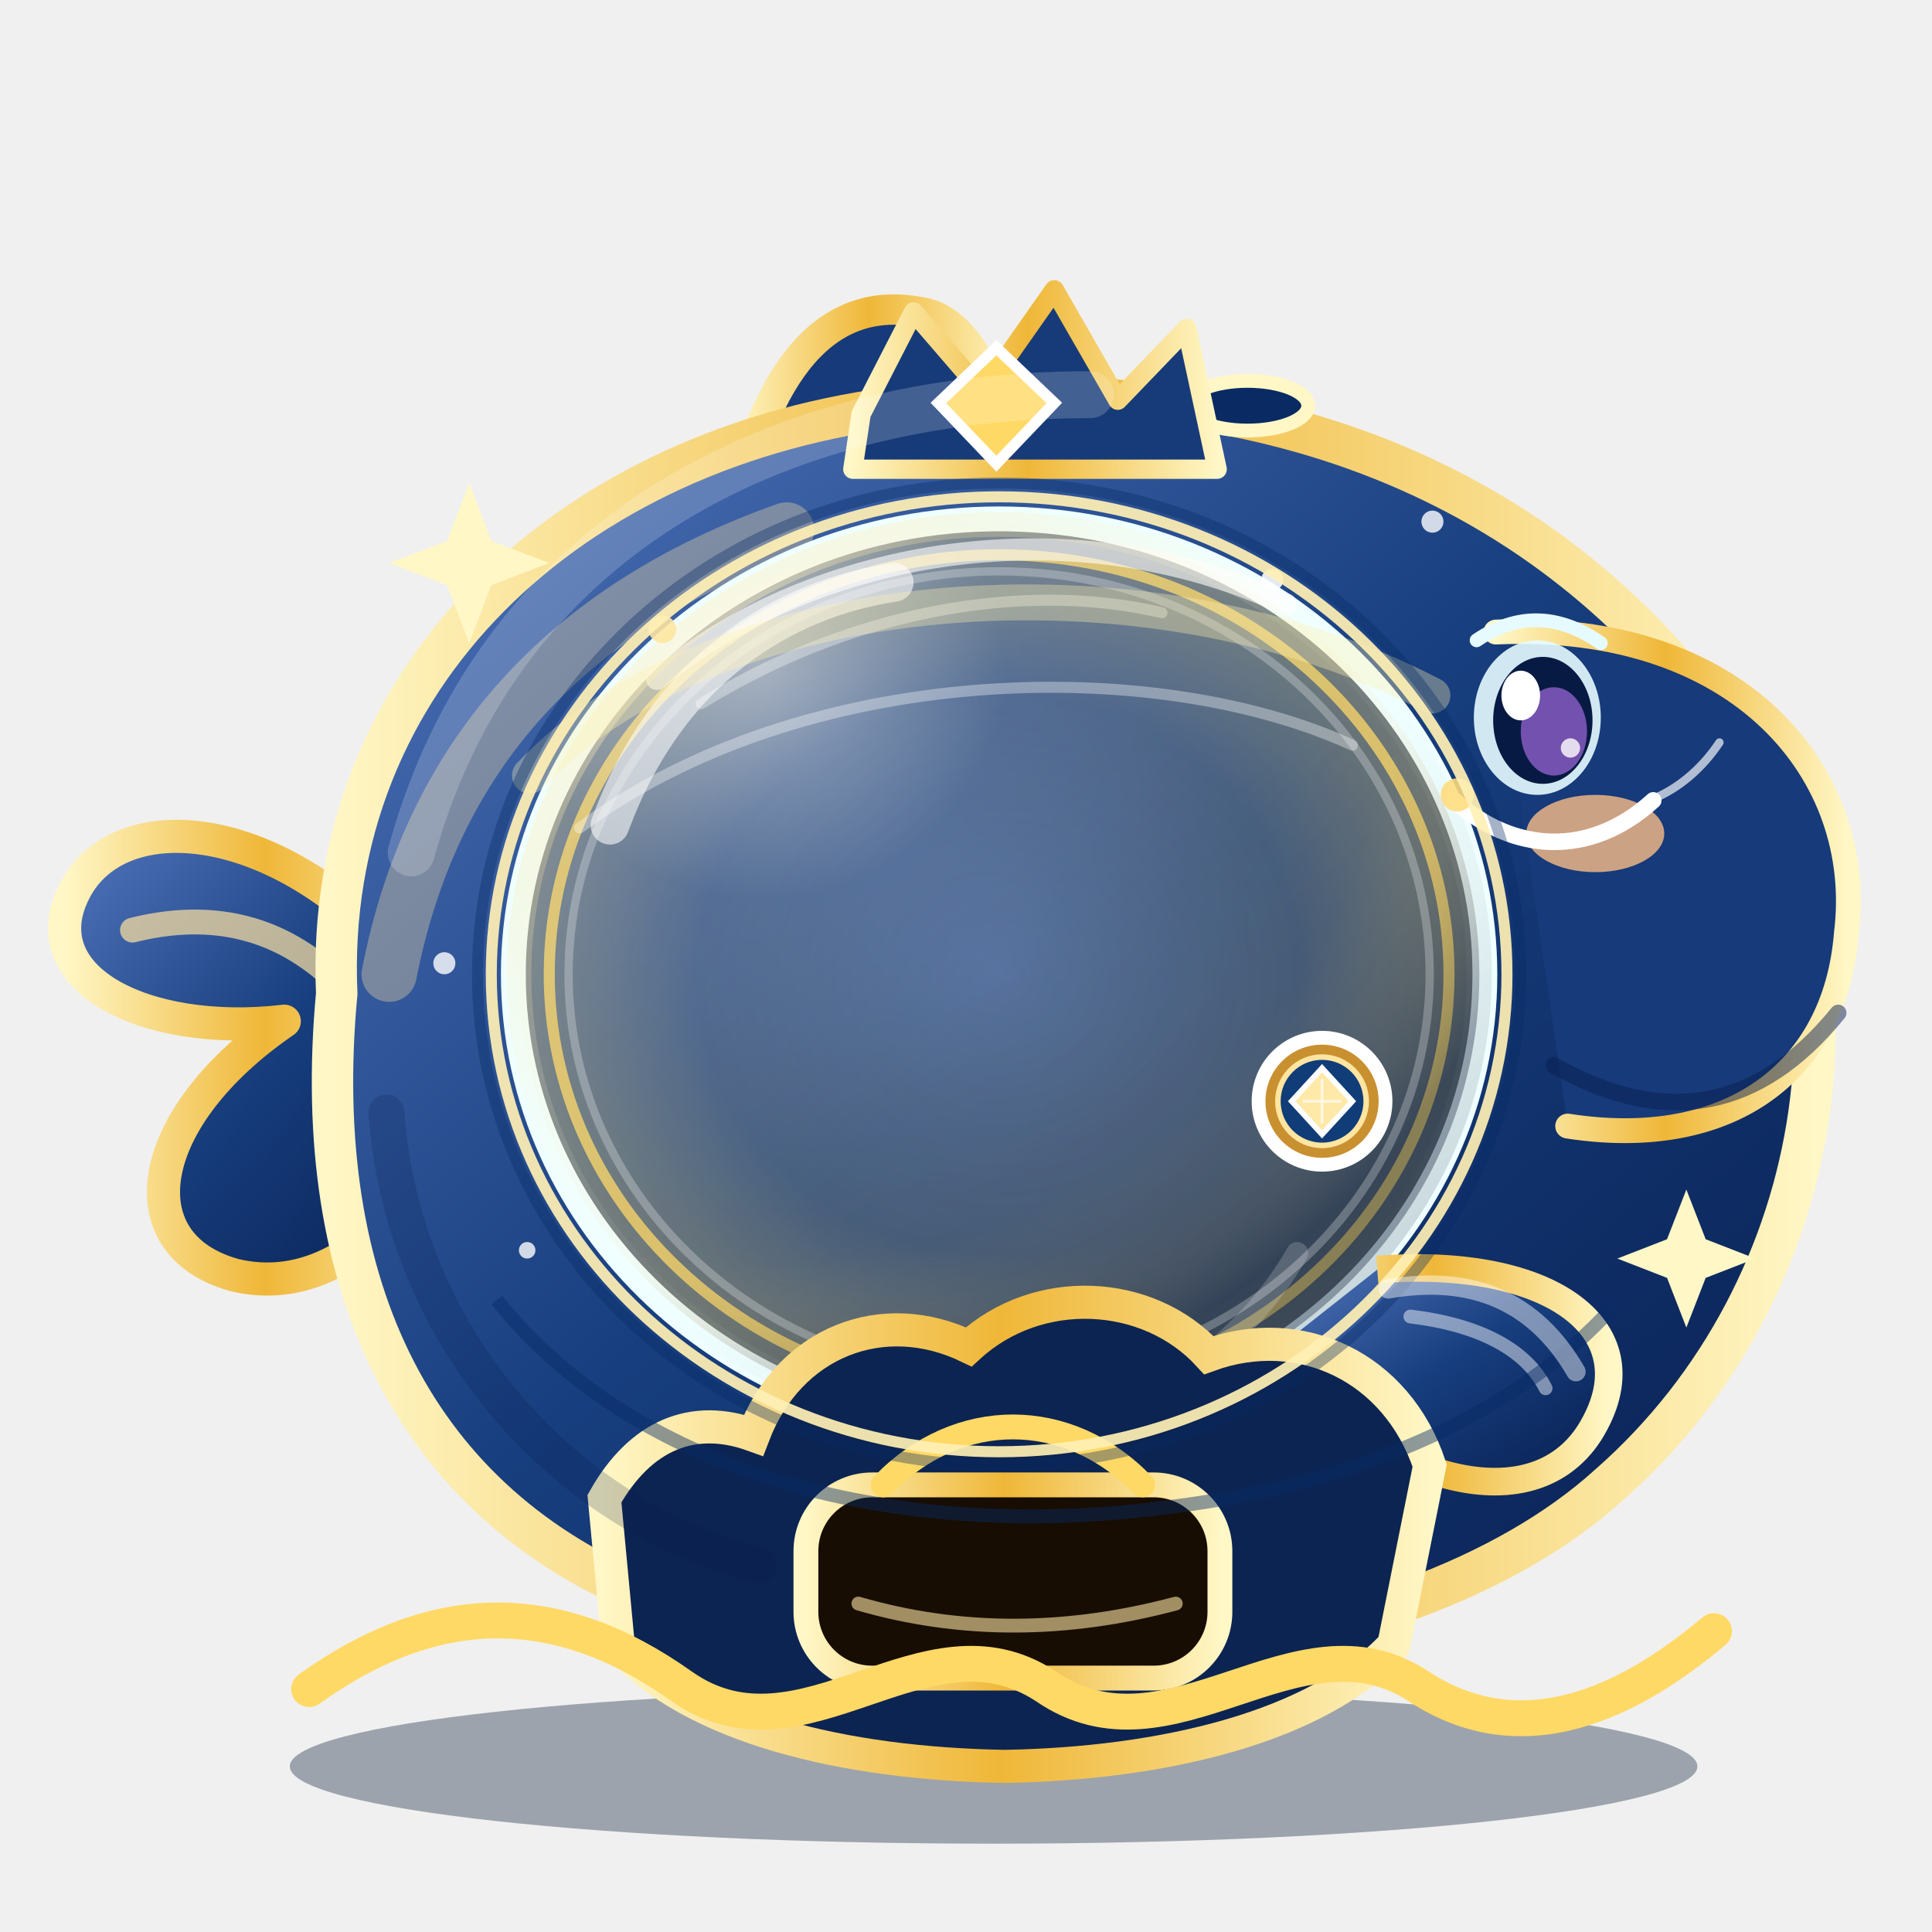
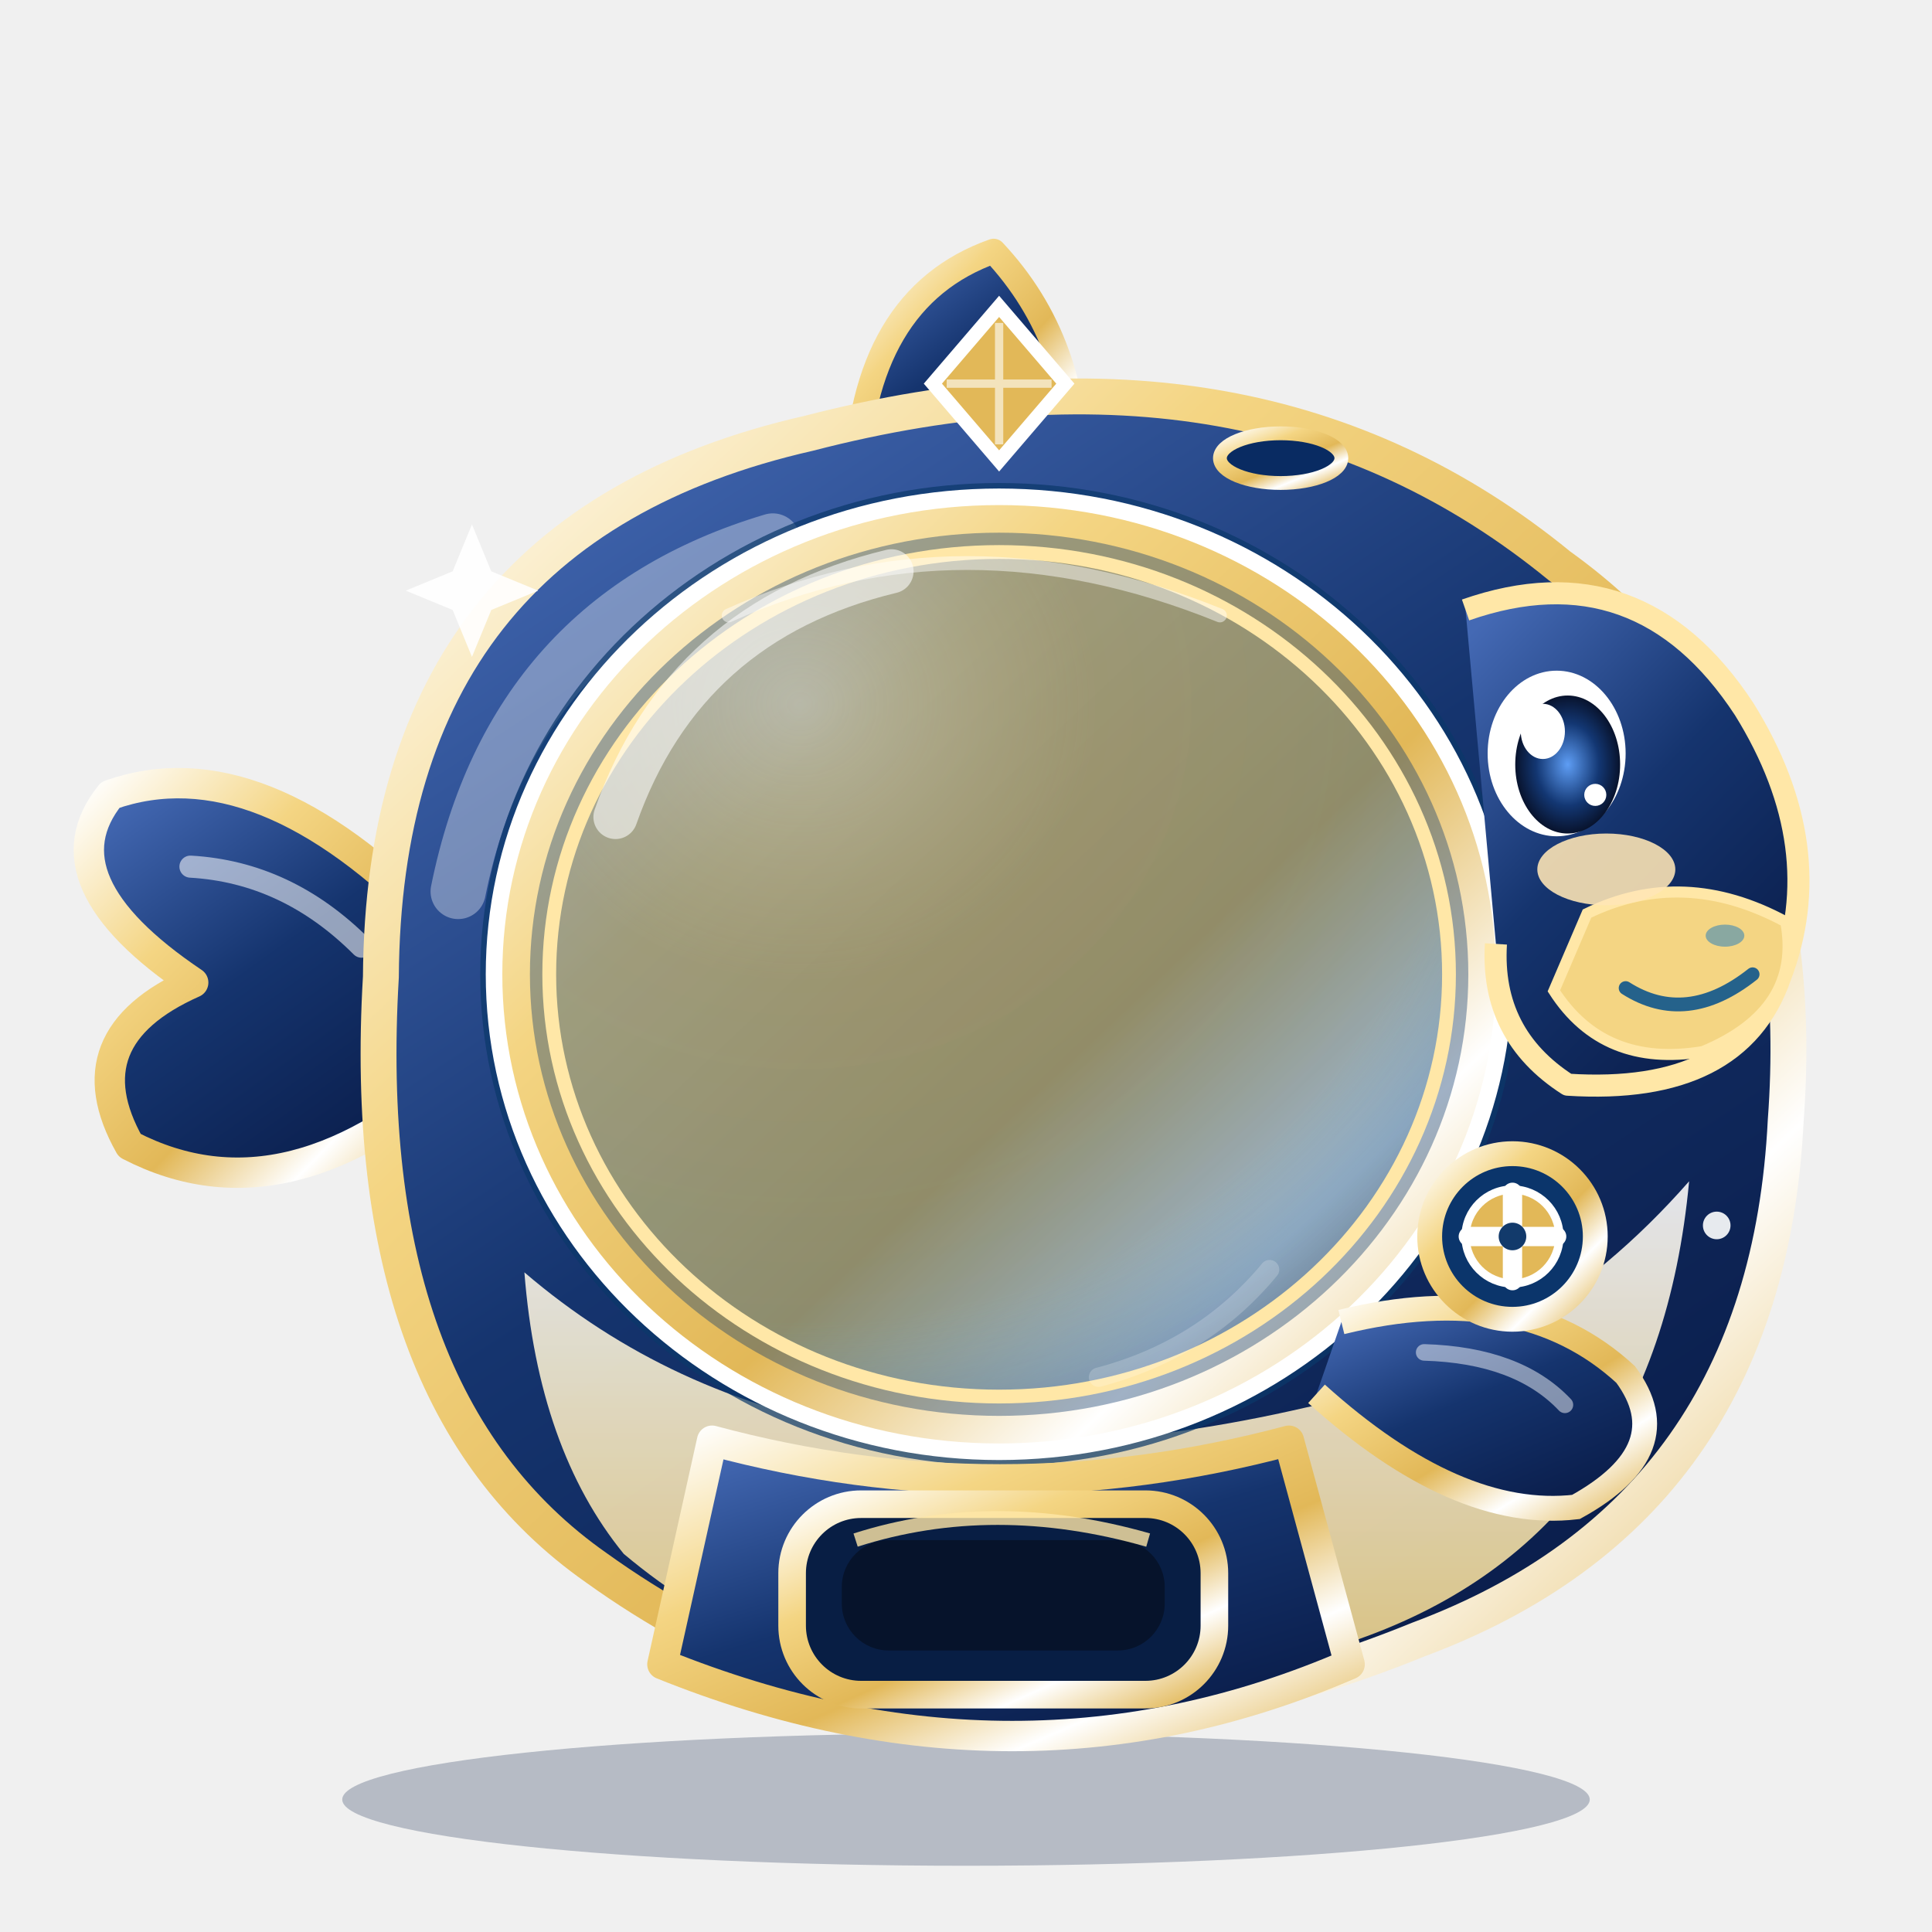
- <svg xmlns="http://www.w3.org/2000/svg" viewBox="0 0 700 700">
+ <svg xmlns="http://www.w3.org/2000/svg" viewBox="0 0 700 700" role="img" aria-label="ゴールドのジュエリーガチャクジラ">
  <defs>
-     <linearGradient id="body" x1="0" y1="0" x2="1" y2="1">
-       <stop stop-color="#5276bd" />
-       <stop offset=".48" stop-color="#173e7e" />
-       <stop offset="1" stop-color="#081f50" />
+     <linearGradient id="skin" x1=".13" y1="0" x2=".83" y2="1">
+       <stop stop-color="#4469b4" />
+       <stop offset=".46" stop-color="#15346e" />
+       <stop offset="1" stop-color="#091b47" />
    </linearGradient>
-     <linearGradient id="trim">
-       <stop stop-color="#fff7c6" />
-       <stop offset=".48" stop-color="#efb738" />
-       <stop offset="1" stop-color="#fff7c6" />
+     <linearGradient id="metal" x1="0" y1="0" x2="1" y2="1">
+       <stop stop-color="#fff" />
+       <stop offset=".3" stop-color="#f4d583" />
+       <stop offset=".58" stop-color="#e2b858" />
+       <stop offset=".78" stop-color="#fff" />
+       <stop offset="1" stop-color="#e2b858" />
    </linearGradient>
-     <radialGradient id="glass">
-       <stop stop-color="#ffffff33" />
-       <stop offset=".62" stop-color="#ffd96522" />
-       <stop offset="1" stop-color="#ffd96555" />
+     <radialGradient id="glass" cx=".28" cy=".18" r=".94">
+       <stop stop-color="#fff" stop-opacity=".29" />
+       <stop offset=".35" stop-color="#f4d583" stop-opacity=".07" />
+       <stop offset=".78" stop-color="#7edaff" stop-opacity=".08" />
+       <stop offset="1" stop-color="#092657" stop-opacity=".4" />
    </radialGradient>
-     <filter id="soft">
-       <feGaussianBlur stdDeviation="8" />
-     </filter>
-     <linearGradient id="v2metal" x1="0" y1="0" x2=".9" y2="1">
-       <stop stop-color="#fff" stop-opacity=".78" />
-       <stop offset=".22" stop-color="#ffe7a2" stop-opacity=".26" />
-       <stop offset=".52" stop-color="#fff" stop-opacity=".03" />
-       <stop offset="1" stop-color="#00112b" stop-opacity=".25" />
+     <linearGradient id="whitebelly" x1="0" y1="0" x2="0" y2="1">
+       <stop stop-color="#fff" />
+       <stop offset="1" stop-color="#f4d583" />
    </linearGradient>
-     <radialGradient id="v2lens" cx=".25" cy=".16" r=".85">
-       <stop stop-color="#fff" stop-opacity=".43" />
-       <stop offset=".3" stop-color="#fff" stop-opacity=".08" />
-       <stop offset=".78" stop-color="#ffd67e" stop-opacity=".09" />
-       <stop offset="1" stop-color="#061634" stop-opacity=".37" />
+     <radialGradient id="eye">
+       <stop stop-color="#5e9df4" />
+       <stop offset=".6" stop-color="#133773" />
+       <stop offset="1" stop-color="#08132d" />
    </radialGradient>
  </defs>
-   <ellipse cx="360" cy="640" rx="255" ry="28" fill="#00152f" opacity=".35" />
-   <path d="M142 344 C99 297 45 292 28 321 C9 354 52 376 103 370 C52 405 45 451 85 462 C131 473 168 418 174 367Z" fill="url(#body)" stroke="url(#trim)" stroke-width="12" stroke-linejoin="round" />
-   <path d="M48 337 Q88 327 117 351" fill="none" stroke="#ffe3a0" stroke-width="9" opacity=".7" stroke-linecap="round" />
-   <path d="M265 191 Q283 104 333 113 Q357 116 369 174" fill="#163a7a" stroke="url(#trim)" stroke-width="11" stroke-linejoin="round" />
-   <path d="M122 360 C117 246 206 161 329 147 C456 132 562 175 625 265 C680 343 665 466 583 538 C508 606 343 621 236 579 C151 545 112 467 122 360Z" fill="url(#body)" stroke="url(#trim)" stroke-width="15" />
-   <path d="M141 353 Q164 235 285 192" fill="none" stroke="#ffe3a0" stroke-width="20" stroke-linecap="round" opacity=".34" />
-   <path d="M542 229 C631 225 676 281 669 338 C665 389 626 417 568 408" fill="#163a7a" stroke="url(#trim)" stroke-width="9" stroke-linecap="round" />
-   <path d="M563 386 Q623 420 666 367" fill="none" stroke="#091d50" stroke-width="6" opacity=".5" stroke-linecap="round" />
-   <ellipse cx="362" cy="353" rx="176" ry="165" fill="url(#glass)" stroke="#efffff" stroke-width="9" />
-   <ellipse cx="362" cy="353" rx="163" ry="152" fill="none" stroke="#ffd965" stroke-opacity=".75" stroke-width="4" />
-   <path d="M238 246 C296 198 389 183 466 219" fill="none" stroke="#ffffff99" stroke-width="8" stroke-linecap="round" />
-   <path d="M254 255 C307 222 370 210 421 222" fill="none" stroke="#ffffff55" stroke-width="4" stroke-linecap="round" />
-   <ellipse cx="362" cy="353" rx="174" ry="163" fill="url(#v2lens)" stroke="url(#v2metal)" stroke-width="9" />
-   <ellipse cx="362" cy="353" rx="156" ry="146" fill="none" stroke="#ffffff" stroke-opacity=".26" stroke-width="3" />
-   <path d="M221 299 C242 242 284 217 324 211" fill="none" stroke="#ffffff" stroke-opacity=".57" stroke-width="14" stroke-linecap="round" />
-   <path d="M470 454 C450 489 415 511 379 516" fill="none" stroke="#ffffff" stroke-opacity=".18" stroke-width="8" stroke-linecap="round" />
-   <ellipse cx="557" cy="260" rx="23" ry="28" fill="#e5fbff" opacity=".9" />
-   <ellipse cx="559" cy="261" rx="18" ry="23" fill="#071a43" />
-   <ellipse cx="563" cy="265" rx="12" ry="16" fill="#7351ae" />
-   <ellipse cx="551" cy="252" rx="7" ry="9" fill="#fff" />
-   <circle cx="569" cy="271" r="3.5" fill="#fff" opacity=".8" />
-   <path d="M535 232 Q557 217 580 233" fill="none" stroke="#e6fbff" stroke-width="5" stroke-linecap="round" />
-   <ellipse cx="578" cy="302" rx="25" ry="14" fill="#ffbf86" opacity=".78" />
-   <path d="M527 290 C548 309 576 311 599 290" fill="none" stroke="#ffffff" stroke-width="6" stroke-linecap="round" />
-   <path d="M600 289 C609 285 617 278 623 269" fill="none" stroke="#ffffffaa" stroke-width="3" stroke-linecap="round" />
-   <path d="M499 460 C562 455 599 482 576 519 C553 555 493 532 461 490" fill="url(#body)" stroke="url(#trim)" stroke-width="10" stroke-linejoin="round" />
-   <path d="M511 477 C536 480 553 489 560 503" fill="none" stroke="#ffffff77" stroke-width="5" stroke-linecap="round" />
-   <ellipse cx="452" cy="147" rx="22" ry="9" fill="#092a63" stroke="#fff7c6" stroke-width="5" />
-   <path d="M312 150 L331 113 L356 142 L382 105 L405 145 L430 119 L441 170 L309 170 Z" fill="#173b79" stroke="url(#trim)" stroke-width="7" stroke-linejoin="round" />
-   <path d="M361 126 L382 146 L361 168 L340 146 Z" fill="#ffd965" stroke="#fff" stroke-width="4" />
-   <path d="M273 520 C286 486 320 473 351 488 C376 465 416 467 438 491 C471 479 506 495 518 531          L505 596 C477 626 421 639 364 640 C306 639 251 626 224 596 L219 543          C232 520 251 512 273 520 Z" fill="#0c2452" stroke="url(#trim)" stroke-width="12" />
-   <rect x="292" y="538" width="150" height="70" rx="24" fill="#170d02" stroke="url(#trim)" stroke-width="9" />
-   <path d="M320 538 C347 510 387 510 414 538" fill="none" stroke="#ffd965" stroke-width="9" stroke-linecap="round" />
-   <path d="M180 471 C231 535 327 559 424 546 C496 537 550 511 584 474" fill="none" stroke="#082b67" stroke-opacity=".45" stroke-width="5" />
-   <g fill="#fff7c6">
-     <path d="m170 175 8 21 21 8-21 8-8 21-8-21-21-8 21-8z" />
-     <path d="m611 431 7 18 18 7-18 7-7 18-7-18-18-7 18-7z" />
-   </g>
-   <path d="M112 612 C158 579 202 579 247 611 C291 642 335 582 379 611 C424 642 470 582 514 611 C555 638 596 612 621 591" fill="none" stroke="#ffd965" stroke-width="13" stroke-linecap="round" />
-   <path d="M192 281 C258 211 414 197 519 252" fill="none" stroke="#fff0b0" stroke-width="13" stroke-linecap="round" opacity=".35" />
-   <path d="M210 300 C291 240 418 237 490 270" fill="none" stroke="#ffffff" stroke-width="4" stroke-linecap="round" opacity=".35" />
-   <g opacity=".88">
-     <circle cx="240" cy="228" r="5" fill="#ffe6a0" />
-     <circle cx="461" cy="210" r="4" fill="#ffffff" />
-     <circle cx="528" cy="288" r="6" fill="#ffdc7c" />
-   </g>
-   <path d="M149 309 C180 196 279 143 395 143" fill="none" stroke="#fff" stroke-width="17" stroke-linecap="round" opacity=".19" />
-   <path d="M140 403 C146 486 206 550 275 567" fill="none" stroke="#061b4b" stroke-width="13" stroke-linecap="round" opacity=".2" />
-   <ellipse cx="362" cy="353" rx="184" ry="173" fill="none" stroke="#fff0b4" stroke-width="4" opacity=".92" />
-   <ellipse cx="362" cy="353" rx="189" ry="178" fill="none" stroke="#062a65" stroke-width="4" opacity=".36" />
-   <g transform="translate(479 399)">
-     <circle r="23" fill="#c99030" stroke="#fff" stroke-width="5" />
-     <circle r="16" fill="#103c78" stroke="#ffe5a0" stroke-width="2" />
-     <path d="M0 -12 L11 0 L0 12 L-11 0Z" fill="#ffe9a8" stroke="#fff" stroke-width="2" />
-     <path d="M0 -8 L0 8 M-7 0 L7 0" stroke="#fff" opacity=".65" />
-   </g>
-   <path d="M503 467 Q549 459 571 497" fill="none" stroke="#fff" stroke-width="7" stroke-linecap="round" opacity=".45" />
-   <path d="M311 581 Q366 597 426 581" fill="none" stroke="#ffe4a3" stroke-width="5" stroke-linecap="round" opacity=".6" />
-   <g fill="#fff" opacity=".8">
-     <circle cx="161" cy="349" r="4" />
-     <circle cx="191" cy="453" r="3" />
-     <circle cx="519" cy="189" r="4" />
+   <ellipse cx="350" cy="652" rx="226" ry="24" fill="#061c42" opacity=".25" />
+   <path d="M158 335 Q94 269 40 288 Q15 319 70 356 Q25 376 47 415 Q105 445 170 384Z" fill="url(#skin)" stroke="url(#metal)" stroke-width="11" stroke-linejoin="round" />
+   <path d="M69 314 Q104 316 131 343" fill="none" stroke="#fff" stroke-width="8" opacity=".55" stroke-linecap="round" />
+   <path d="M310 176 Q312 108 360 91 Q391 124 390 174" fill="url(#skin)" stroke="url(#metal)" stroke-width="9" stroke-linejoin="round" />
+   <path d="M138 354 Q139 192 293 157 Q455 115 565 205 Q657 271 647 406 Q640 547 514 594 Q347 662 216 568 Q129 507 138 354Z" fill="url(#skin)" stroke="url(#metal)" stroke-width="13" />
+   <path d="M166 323 Q186 224 280 196" fill="none" stroke="#fff" stroke-width="20" opacity=".34" stroke-linecap="round" />
+   <path d="M190 461 Q295 551 473 510 Q555 493 612 428 Q600 556 492 594 Q326 647 226 563 Q195 525 190 461Z" fill="url(#whitebelly)" opacity=".88" />
+   <ellipse cx="362" cy="353" rx="188" ry="178" fill="#0a3769" opacity=".7" />
+   <ellipse cx="362" cy="353" rx="183" ry="173" fill="url(#metal)" stroke="#fff" stroke-width="6" />
+   <ellipse cx="362" cy="353" rx="170" ry="160" fill="#123c6e" opacity=".4" />
+   <ellipse cx="362" cy="353" rx="163" ry="153" fill="url(#glass)" stroke="#ffe7a7" stroke-width="5" />
+   <path d="M223 296 Q248 225 323 207" fill="none" stroke="#fff" stroke-width="16" opacity=".57" stroke-linecap="round" />
+   <path d="M264 223 Q348 185 442 223" fill="none" stroke="#fff" stroke-width="5" opacity=".46" stroke-linecap="round" />
+   <path d="M460 460 Q436 489 398 499" fill="none" stroke="#fff" stroke-width="7" opacity=".2" stroke-linecap="round" />
+   <path d="M531 221 Q594 199 632 257 Q663 307 645 354 Q630 397 568 393 Q540 375 542 342" fill="url(#skin)" stroke="#ffe7a7" stroke-width="8" stroke-linejoin="round" />
+   <path d="M575 331 Q610 314 647 334 Q653 366 617 381 Q581 387 563 359Z" fill="#f4d583" stroke="#ffe7a7" stroke-width="4" />
+   <ellipse cx="564" cy="273" rx="25" ry="30" fill="#fff" />
+   <ellipse cx="568" cy="277" rx="19" ry="25" fill="url(#eye)" />
+   <ellipse cx="559" cy="265" rx="8" ry="10" fill="#fff" />
+   <circle cx="578" cy="288" r="4" fill="#fff" />
+   <ellipse cx="582" cy="315" rx="25" ry="13" fill="#ffe6b5" opacity=".88" />
+   <path d="M589 358 Q611 372 635 353" fill="none" stroke="#25628b" stroke-width="5" stroke-linecap="round" />
+   <ellipse cx="625" cy="339" rx="7" ry="4" fill="#418bb5" opacity=".6" />
+   <path d="M486 479 Q551 463 589 498 Q609 525 571 546 Q528 551 477 505" fill="url(#skin)" stroke="url(#metal)" stroke-width="9" />
+   <path d="M516 490 Q550 491 567 509" fill="none" stroke="#fff" stroke-width="6" opacity=".48" stroke-linecap="round" />
+   <circle cx="548" cy="448" r="30" fill="#0b356b" stroke="url(#metal)" stroke-width="9" />
+   <circle cx="548" cy="448" r="17" fill="#e2b858" stroke="#fff" stroke-width="3" />
+   <path d="M548 432 V464 M532 448 H564" stroke="#fff" stroke-width="7" stroke-linecap="round" />
+   <circle cx="548" cy="448" r="5" fill="#123a6b" />
+   <path d="M258 522 Q362 550 467 522 L489 603 Q369 655 240 603Z" fill="url(#skin)" stroke="url(#metal)" stroke-width="11" stroke-linejoin="round" />
+   <rect x="287" y="545" width="153" height="69" rx="25" fill="#081e44" stroke="url(#metal)" stroke-width="10" />
+   <rect x="305" y="558" width="117" height="40" rx="17" fill="#06132b" />
+   <path d="M310 558 Q360 542 416 558" fill="none" stroke="#ffe7a7" stroke-width="5" opacity=".8" />
+   <ellipse cx="464" cy="166" rx="22" ry="9" fill="#092b62" stroke="url(#metal)" stroke-width="5" />
+   <path d="M362 111 L386 139 L362 167 L338 139Z" fill="#e2b858" stroke="#fff" stroke-width="5" />
+   <path d="M362 117 L362 161 M343 139 H381" stroke="#fff" opacity=".6" stroke-width="3" />
+   <g fill="#fff" opacity=".9">
+     <path d="m171 190 7 17 17 7-17 7-7 17-7-17-17-7 17-7z" />
+     <circle cx="622" cy="444" r="5" />
  </g>
</svg>
